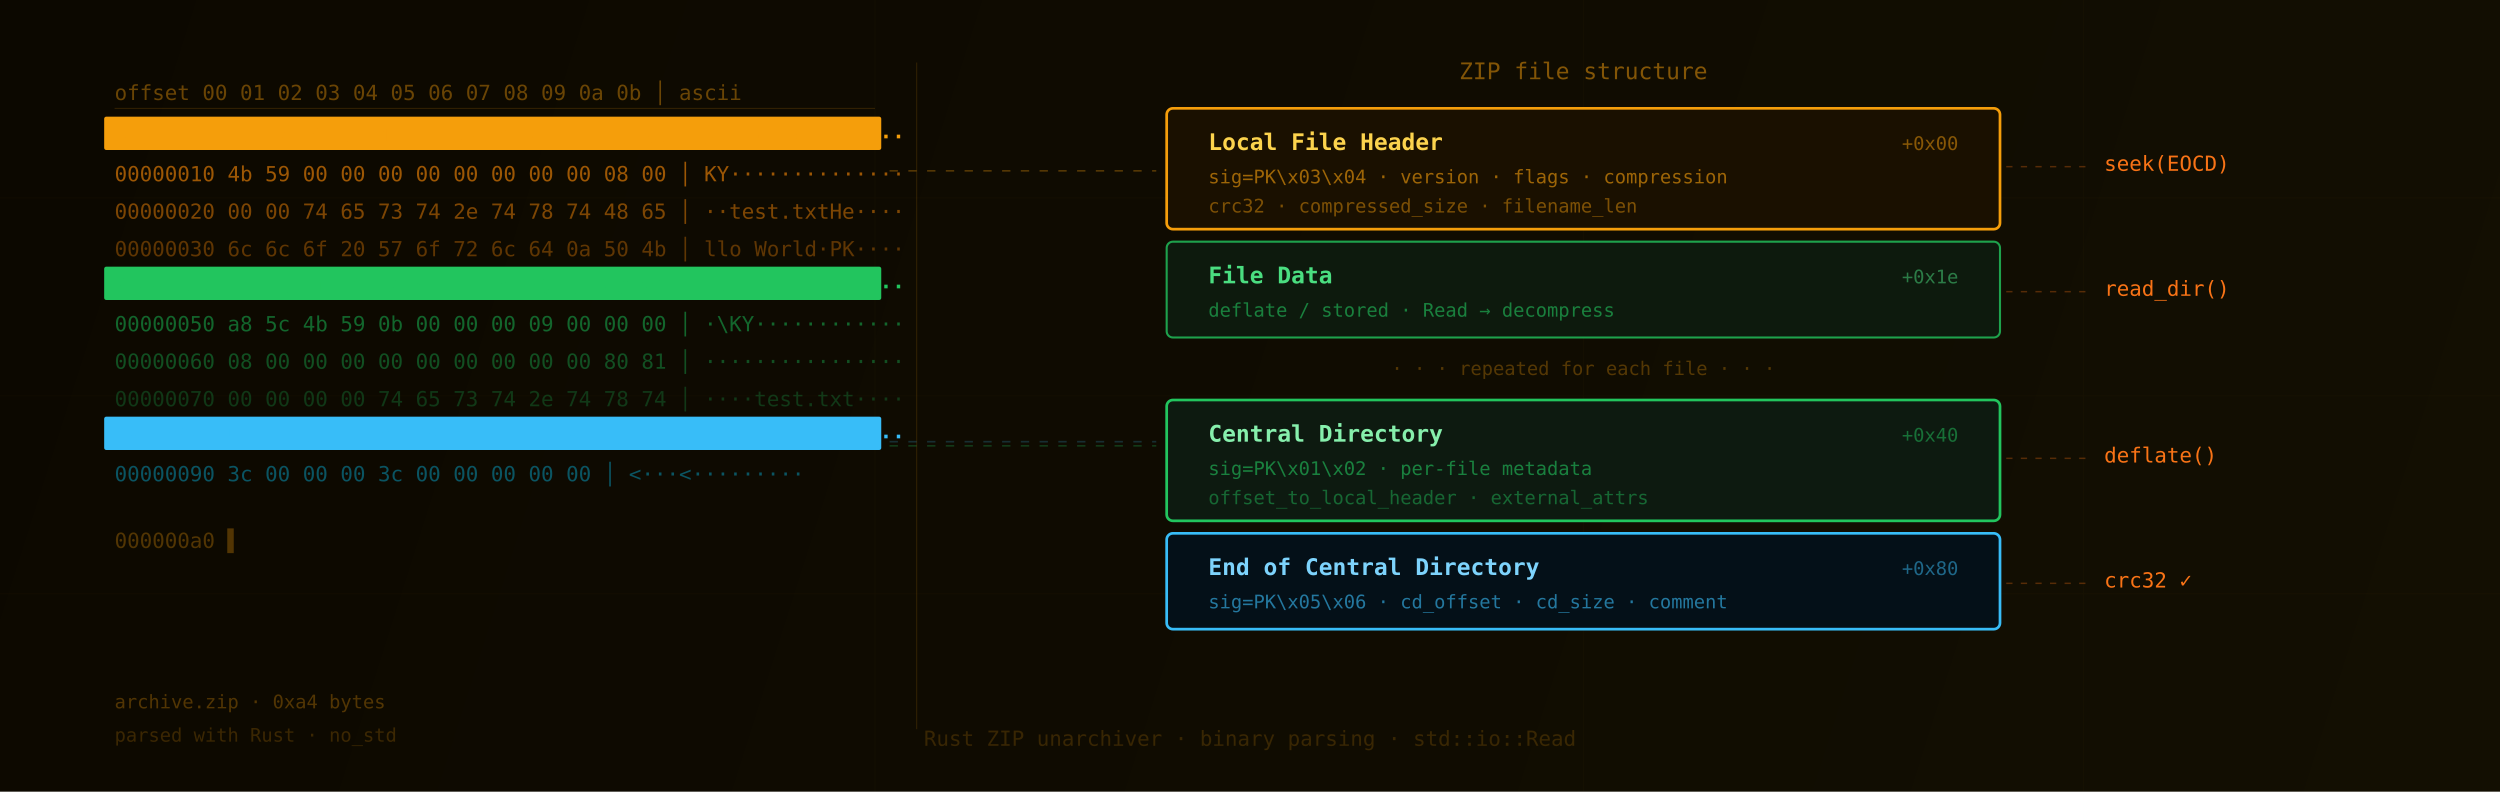
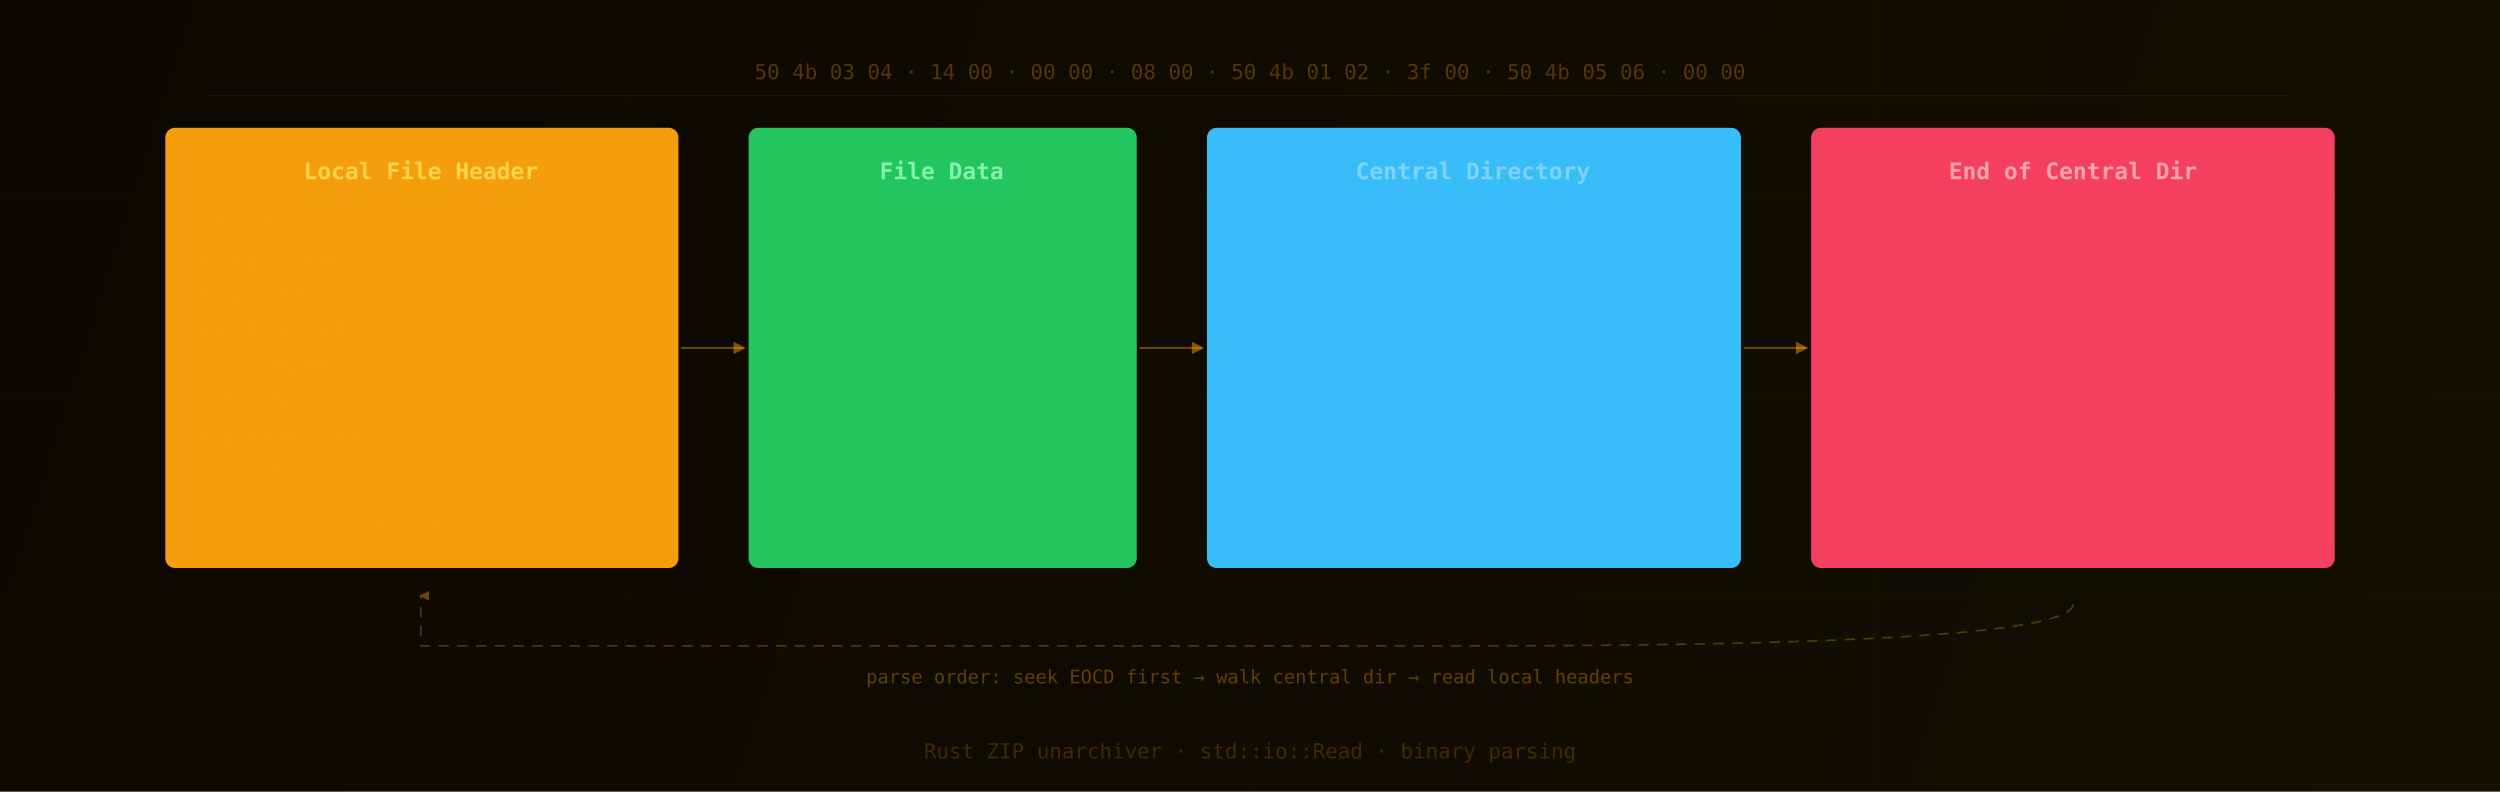
<svg xmlns="http://www.w3.org/2000/svg" viewBox="0 0 1200 380" width="100%" preserveAspectRatio="xMidYMid slice">
  <defs>
    <linearGradient id="z-bg" x1="0" y1="0" x2="1200" y2="380" gradientUnits="userSpaceOnUse">
      <stop offset="0%" stop-color="#0c0800" />
      <stop offset="100%" stop-color="#130f02" />
    </linearGradient>
    <filter id="z-gf">
      <feGaussianBlur in="SourceGraphic" stdDeviation="3" result="b" />
      <feMerge>
        <feMergeNode in="b" />
        <feMergeNode in="SourceGraphic" />
      </feMerge>
    </filter>
  </defs>
  <style>
-     .z-hl  { animation: z-hl 4s ease-in-out infinite; }
-     .z-hl2 { animation: z-hl 4s ease-in-out infinite; animation-delay: 1s; }
-     .z-hl3 { animation: z-hl 4s ease-in-out infinite; animation-delay: 2s; }
-     .z-hl4 { animation: z-hl 4s ease-in-out infinite; animation-delay: 3s; }
+     .z-s1 { animation: z-hl 4.8s ease-in-out infinite; }
+     .z-s2 { animation: z-hl 4.8s ease-in-out infinite; animation-delay: 1.2s; }
+     .z-s3 { animation: z-hl 4.8s ease-in-out infinite; animation-delay: 2.4s; }
+     .z-s4 { animation: z-hl 4.8s ease-in-out infinite; animation-delay: 3.6s; }
    .z-blink { animation: z-blink 1.1s step-end infinite; }
-     .z-lbl  { animation: z-breathe 3s ease-in-out infinite; }
-     .z-lbl2 { animation: z-breathe 3s ease-in-out infinite; animation-delay: .8s; }
-     .z-lbl3 { animation: z-breathe 3s ease-in-out infinite; animation-delay: 1.6s; }
-     .z-lbl4 { animation: z-breathe 3s ease-in-out infinite; animation-delay: 2.4s; }
-     @keyframes z-hl      { 0%,100%{opacity:.15} 50%{opacity:.35} }
+     .z-lbl { animation: z-breathe 3s ease-in-out infinite; }
+     @keyframes z-hl      { 0%,100%{opacity:.18} 50%{opacity:.45} }
    @keyframes z-blink   { 0%,100%{opacity:1} 50%{opacity:0} }
    @keyframes z-breathe { 0%,100%{opacity:.4} 50%{opacity:.85} }
  </style>
  <rect width="1200" height="380" fill="url(#z-bg)" />
-   <g stroke="#f59e0b" stroke-width=".4" opacity=".025">
+   <g stroke="#f59e0b" stroke-width=".4" opacity=".03">
    <line x1="0" y1="95" x2="1200" y2="95" />
    <line x1="0" y1="190" x2="1200" y2="190" />
    <line x1="0" y1="285" x2="1200" y2="285" />
-     <line x1="420" y1="0" x2="420" y2="380" />
-     <line x1="760" y1="0" x2="760" y2="380" />
-     <line x1="1000" y1="0" x2="1000" y2="380" />
+     <line x1="300" y1="0" x2="300" y2="380" />
+     <line x1="600" y1="0" x2="600" y2="380" />
+     <line x1="900" y1="0" x2="900" y2="380" />
  </g>
-   <text x="55" y="48" fill="#f59e0b" font-family="IBM Plex Mono,monospace" font-size="10" opacity=".4">offset    00 01 02 03  04 05 06 07  08 09 0a 0b  │ ascii</text>
-   <line x1="55" y1="52" x2="420" y2="52" stroke="#f59e0b" stroke-width=".4" stroke-opacity=".2" />
-   <rect x="50" y="56" width="373" height="16" rx="1" fill="#f59e0b" class="z-hl" />
-   <text x="55" y="69" fill="#f59e0b" font-family="IBM Plex Mono,monospace" font-size="10" font-weight="700">00000000  50 4b 03 04  14 00 00 00  08 00 a8 5c  │ PK··············</text>
-   <text x="55" y="87" fill="#d97706" font-family="IBM Plex Mono,monospace" font-size="10" opacity=".7">00000010  4b 59 00 00  00 00 00 00  00 00 08 00  │ KY··············</text>
-   <text x="55" y="105" fill="#d97706" font-family="IBM Plex Mono,monospace" font-size="10" opacity=".55">00000020  00 00 74 65  73 74 2e 74  78 74 48 65  │ ··test.txtHe····</text>
-   <text x="55" y="123" fill="#d97706" font-family="IBM Plex Mono,monospace" font-size="10" opacity=".4">00000030  6c 6c 6f 20  57 6f 72 6c  64 0a 50 4b  │ llo World·PK····</text>
-   <rect x="50" y="128" width="373" height="16" rx="1" fill="#22c55e" class="z-hl2" />
-   <text x="55" y="141" fill="#22c55e" font-family="IBM Plex Mono,monospace" font-size="10" font-weight="700">00000040  50 4b 01 02  14 03 14 00  00 00 08 00  │ PK··············</text>
-   <text x="55" y="159" fill="#16a34a" font-family="IBM Plex Mono,monospace" font-size="10" opacity=".6">00000050  a8 5c 4b 59  0b 00 00 00  09 00 00 00  │ ·\KY············</text>
-   <text x="55" y="177" fill="#16a34a" font-family="IBM Plex Mono,monospace" font-size="10" opacity=".45">00000060  08 00 00 00  00 00 00 00  00 00 80 81  │ ················</text>
-   <text x="55" y="195" fill="#16a34a" font-family="IBM Plex Mono,monospace" font-size="10" opacity=".3">00000070  00 00 00 00  74 65 73 74  2e 74 78 74  │ ····test.txt····</text>
-   <rect x="50" y="200" width="373" height="16" rx="1" fill="#38bdf8" class="z-hl3" />
-   <text x="55" y="213" fill="#38bdf8" font-family="IBM Plex Mono,monospace" font-size="10" font-weight="700">00000080  50 4b 05 06  00 00 00 00  01 00 01 00  │ PK··············</text>
-   <text x="55" y="231" fill="#0891b2" font-family="IBM Plex Mono,monospace" font-size="10" opacity=".55">00000090  3c 00 00 00  3c 00 00 00  00 00        │ &lt;···&lt;·········</text>
-   <text x="55" y="263" fill="#f59e0b" font-family="IBM Plex Mono,monospace" font-size="10" opacity=".3">000000a0  <tspan class="z-blink">▌</tspan>
+   <text x="600" y="38" text-anchor="middle" fill="#f59e0b" font-family="IBM Plex Mono,monospace" font-size="10" opacity=".3">
+     50 4b 03 04 · 14 00 · 00 00 · 08 00 · 50 4b 01 02 · 3f 00 · 50 4b 05 06 · 00 00
  </text>
-   <text x="55" y="340" fill="#f59e0b" font-family="IBM Plex Mono,monospace" font-size="9" opacity=".3">archive.zip · 0xa4 bytes</text>
-   <text x="55" y="356" fill="#f59e0b" font-family="IBM Plex Mono,monospace" font-size="9" opacity=".2">parsed with Rust · no_std</text>
-   <line x1="440" y1="30" x2="440" y2="350" stroke="#f59e0b" stroke-width=".5" stroke-opacity=".15" />
-   <text x="760" y="38" text-anchor="middle" fill="#f59e0b" font-family="IBM Plex Mono,monospace" font-size="11" opacity=".5">ZIP file structure</text>
-   <rect x="560" y="52" width="400" height="58" rx="3" fill="#1a1000" stroke="#f59e0b" stroke-width="1.3" class="z-hl" />
-   <text x="580" y="72" fill="#fcd34d" font-family="IBM Plex Mono,monospace" font-size="11" font-weight="700">Local File Header</text>
-   <text x="580" y="88" fill="#f59e0b" font-family="IBM Plex Mono,monospace" font-size="9" opacity=".6">sig=PK\x03\x04 · version · flags · compression</text>
-   <text x="580" y="102" fill="#f59e0b" font-family="IBM Plex Mono,monospace" font-size="9" opacity=".45">crc32 · compressed_size · filename_len</text>
-   <text x="940" y="72" text-anchor="end" fill="#f59e0b" font-family="IBM Plex Mono,monospace" font-size="9" opacity=".5">+0x00</text>
-   <rect x="560" y="116" width="400" height="46" rx="3" fill="#0d1a0d" stroke="#22c55e" stroke-width="1" stroke-opacity=".8" />
-   <text x="580" y="136" fill="#4ade80" font-family="IBM Plex Mono,monospace" font-size="11" font-weight="700">File Data</text>
-   <text x="580" y="152" fill="#22c55e" font-family="IBM Plex Mono,monospace" font-size="9" opacity=".6">deflate / stored · Read → decompress</text>
-   <text x="940" y="136" text-anchor="end" fill="#4ade80" font-family="IBM Plex Mono,monospace" font-size="9" opacity=".5">+0x1e</text>
-   <text x="760" y="180" text-anchor="middle" fill="#f59e0b" font-family="IBM Plex Mono,monospace" font-size="9" opacity=".3">· · · repeated for each file · · ·</text>
-   <rect x="560" y="192" width="400" height="58" rx="3" fill="#0d1a10" stroke="#22c55e" stroke-width="1.3" class="z-hl2" />
-   <text x="580" y="212" fill="#86efac" font-family="IBM Plex Mono,monospace" font-size="11" font-weight="700">Central Directory</text>
-   <text x="580" y="228" fill="#22c55e" font-family="IBM Plex Mono,monospace" font-size="9" opacity=".6">sig=PK\x01\x02 · per-file metadata</text>
-   <text x="580" y="242" fill="#22c55e" font-family="IBM Plex Mono,monospace" font-size="9" opacity=".45">offset_to_local_header · external_attrs</text>
-   <text x="940" y="212" text-anchor="end" fill="#22c55e" font-family="IBM Plex Mono,monospace" font-size="9" opacity=".5">+0x40</text>
-   <rect x="560" y="256" width="400" height="46" rx="3" fill="#041018" stroke="#38bdf8" stroke-width="1.3" class="z-hl3" />
-   <text x="580" y="276" fill="#7dd3fc" font-family="IBM Plex Mono,monospace" font-size="11" font-weight="700">End of Central Directory</text>
-   <text x="580" y="292" fill="#38bdf8" font-family="IBM Plex Mono,monospace" font-size="9" opacity=".6">sig=PK\x05\x06 · cd_offset · cd_size · comment</text>
-   <text x="940" y="276" text-anchor="end" fill="#38bdf8" font-family="IBM Plex Mono,monospace" font-size="9" opacity=".5">+0x80</text>
-   <text x="1010" y="82" fill="#f97316" font-family="IBM Plex Mono,monospace" font-size="10" class="z-lbl">seek(EOCD)</text>
-   <text x="1010" y="142" fill="#f97316" font-family="IBM Plex Mono,monospace" font-size="10" class="z-lbl2">read_dir()</text>
-   <text x="1010" y="222" fill="#f97316" font-family="IBM Plex Mono,monospace" font-size="10" class="z-lbl3">deflate()</text>
-   <text x="1010" y="282" fill="#f97316" font-family="IBM Plex Mono,monospace" font-size="10" class="z-lbl4">crc32 ✓</text>
-   <line x1="963" y1="80" x2="1005" y2="80" stroke="#f97316" stroke-width=".7" stroke-opacity=".3" stroke-dasharray="3 4" />
-   <line x1="963" y1="140" x2="1005" y2="140" stroke="#f97316" stroke-width=".7" stroke-opacity=".3" stroke-dasharray="3 4" />
-   <line x1="963" y1="220" x2="1005" y2="220" stroke="#f97316" stroke-width=".7" stroke-opacity=".3" stroke-dasharray="3 4" />
-   <line x1="963" y1="280" x2="1005" y2="280" stroke="#f97316" stroke-width=".7" stroke-opacity=".3" stroke-dasharray="3 4" />
-   <path d="M 427 82 C 480 82 520 82 555 82" fill="none" stroke="#f59e0b" stroke-width=".8" stroke-opacity=".3" stroke-dasharray="4 5" />
-   <path d="M 427 214 C 480 214 520 214 555 214" fill="none" stroke="#22c55e" stroke-width=".8" stroke-opacity=".25" stroke-dasharray="4 5" />
-   <path d="M 427 212 C 480 212 520 212 555 212" fill="none" stroke="#38bdf8" stroke-width=".8" stroke-opacity=".2" stroke-dasharray="4 5" />
-   <text x="600" y="358" text-anchor="middle" fill="#f59e0b" font-family="IBM Plex Mono,monospace" font-size="10" opacity=".18">Rust ZIP unarchiver · binary parsing · std::io::Read</text>
+   <line x1="100" y1="46" x2="1100" y2="46" stroke="#f59e0b" stroke-width=".4" stroke-opacity=".12" />
+   <rect x="80" y="62" width="245" height="210" rx="4" fill="#1a1000" stroke="#f59e0b" stroke-width="1.3" class="z-s1" />
+   <rect x="80" y="62" width="245" height="210" rx="4" fill="#f59e0b" class="z-s1" />
+   <text x="202" y="86" text-anchor="middle" fill="#fcd34d" font-family="IBM Plex Mono,monospace" font-size="11" font-weight="700">Local File Header</text>
+   <line x1="95" y1="93" x2="310" y2="93" stroke="#f59e0b" stroke-width=".5" stroke-opacity=".3" />
+   <text x="96" y="110" fill="#f59e0b" font-family="IBM Plex Mono,monospace" font-size="9" opacity=".7">sig    PK\x03\x04</text>
+   <text x="96" y="127" fill="#f59e0b" font-family="IBM Plex Mono,monospace" font-size="9" opacity=".7">version     0x14</text>
+   <text x="96" y="144" fill="#f59e0b" font-family="IBM Plex Mono,monospace" font-size="9" opacity=".7">flags       0x00</text>
+   <text x="96" y="161" fill="#f59e0b" font-family="IBM Plex Mono,monospace" font-size="9" opacity=".7">compression    8</text>
+   <text x="96" y="178" fill="#f59e0b" font-family="IBM Plex Mono,monospace" font-size="9" opacity=".5">crc32  0x5948..</text>
+   <text x="96" y="195" fill="#f59e0b" font-family="IBM Plex Mono,monospace" font-size="9" opacity=".5">comp_size   0x0b</text>
+   <text x="96" y="212" fill="#f59e0b" font-family="IBM Plex Mono,monospace" font-size="9" opacity=".5">fname_len   0x08</text>
+   <text x="96" y="229" fill="#f59e0b" font-family="IBM Plex Mono,monospace" font-size="9" opacity=".35">fname  test.txt</text>
+   <text x="202" y="256" text-anchor="middle" fill="#f59e0b" font-family="IBM Plex Mono,monospace" font-size="8" opacity=".4">+0x00 · 30 bytes</text>
+   <path d="M 327 167 L 357 167" fill="none" stroke="#f59e0b" stroke-width="1" stroke-opacity=".4" marker-end="url(#arr)" />
+   <rect x="360" y="62" width="185" height="210" rx="4" fill="#0d180d" stroke="#22c55e" stroke-width="1.3" class="z-s2" />
+   <rect x="360" y="62" width="185" height="210" rx="4" fill="#22c55e" class="z-s2" />
+   <text x="452" y="86" text-anchor="middle" fill="#86efac" font-family="IBM Plex Mono,monospace" font-size="11" font-weight="700">File Data</text>
+   <line x1="375" y1="93" x2="530" y2="93" stroke="#22c55e" stroke-width=".5" stroke-opacity=".3" />
+   <text x="376" y="120" fill="#22c55e" font-family="IBM Plex Mono,monospace" font-size="9" opacity=".7">deflate stream</text>
+   <text x="376" y="140" fill="#22c55e" font-family="IBM Plex Mono,monospace" font-size="9" opacity=".55">78 9c cb 48</text>
+   <text x="376" y="157" fill="#22c55e" font-family="IBM Plex Mono,monospace" font-size="9" opacity=".55">cd c9 c9 57</text>
+   <text x="376" y="174" fill="#22c55e" font-family="IBM Plex Mono,monospace" font-size="9" opacity=".55">08 cf 2f ca</text>
+   <text x="376" y="195" fill="#22c55e" font-family="IBM Plex Mono,monospace" font-size="9" opacity=".35">Read + inflate()</text>
+   <text x="452" y="256" text-anchor="middle" fill="#22c55e" font-family="IBM Plex Mono,monospace" font-size="8" opacity=".4">+0x1e · n bytes</text>
+   <path d="M 547 167 L 577 167" fill="none" stroke="#f59e0b" stroke-width="1" stroke-opacity=".4" marker-end="url(#arr)" />
+   <rect x="580" y="62" width="255" height="210" rx="4" fill="#0d1820" stroke="#38bdf8" stroke-width="1.3" class="z-s3" />
+   <rect x="580" y="62" width="255" height="210" rx="4" fill="#38bdf8" class="z-s3" />
+   <text x="707" y="86" text-anchor="middle" fill="#7dd3fc" font-family="IBM Plex Mono,monospace" font-size="11" font-weight="700">Central Directory</text>
+   <line x1="595" y1="93" x2="820" y2="93" stroke="#38bdf8" stroke-width=".5" stroke-opacity=".3" />
+   <text x="596" y="110" fill="#38bdf8" font-family="IBM Plex Mono,monospace" font-size="9" opacity=".7">sig    PK\x01\x02</text>
+   <text x="596" y="127" fill="#38bdf8" font-family="IBM Plex Mono,monospace" font-size="9" opacity=".7">ver_made    0x14</text>
+   <text x="596" y="144" fill="#38bdf8" font-family="IBM Plex Mono,monospace" font-size="9" opacity=".7">ver_needed  0x14</text>
+   <text x="596" y="161" fill="#38bdf8" font-family="IBM Plex Mono,monospace" font-size="9" opacity=".7">disk_num      0</text>
+   <text x="596" y="178" fill="#38bdf8" font-family="IBM Plex Mono,monospace" font-size="9" opacity=".5">lhdr_offset 0x00</text>
+   <text x="596" y="195" fill="#38bdf8" font-family="IBM Plex Mono,monospace" font-size="9" opacity=".5">ext_attrs  0x81</text>
+   <text x="596" y="212" fill="#38bdf8" font-family="IBM Plex Mono,monospace" font-size="9" opacity=".35">fname  test.txt</text>
+   <text x="707" y="256" text-anchor="middle" fill="#38bdf8" font-family="IBM Plex Mono,monospace" font-size="8" opacity=".4">+0x40 · 46 bytes</text>
+   <path d="M 837 167 L 867 167" fill="none" stroke="#f59e0b" stroke-width="1" stroke-opacity=".4" marker-end="url(#arr)" />
+   <rect x="870" y="62" width="250" height="210" rx="4" fill="#12060a" stroke="#f43f5e" stroke-width="1.3" class="z-s4" />
+   <rect x="870" y="62" width="250" height="210" rx="4" fill="#f43f5e" class="z-s4" />
+   <text x="995" y="86" text-anchor="middle" fill="#fda4af" font-family="IBM Plex Mono,monospace" font-size="11" font-weight="700">End of Central Dir</text>
+   <line x1="885" y1="93" x2="1105" y2="93" stroke="#f43f5e" stroke-width=".5" stroke-opacity=".3" />
+   <text x="886" y="110" fill="#f43f5e" font-family="IBM Plex Mono,monospace" font-size="9" opacity=".7">sig    PK\x05\x06</text>
+   <text x="886" y="127" fill="#f43f5e" font-family="IBM Plex Mono,monospace" font-size="9" opacity=".7">disk_num    0x00</text>
+   <text x="886" y="144" fill="#f43f5e" font-family="IBM Plex Mono,monospace" font-size="9" opacity=".7">num_entries 0x01</text>
+   <text x="886" y="161" fill="#f43f5e" font-family="IBM Plex Mono,monospace" font-size="9" opacity=".7">cd_size     0x2e</text>
+   <text x="886" y="178" fill="#f43f5e" font-family="IBM Plex Mono,monospace" font-size="9" opacity=".5">cd_offset   0x40</text>
+   <text x="886" y="195" fill="#f43f5e" font-family="IBM Plex Mono,monospace" font-size="9" opacity=".5">comment_len 0x00</text>
+   <text x="886" y="215" fill="#f43f5e" font-family="IBM Plex Mono,monospace" font-size="9" opacity=".35">← seek here first</text>
+   <text x="995" y="256" text-anchor="middle" fill="#f43f5e" font-family="IBM Plex Mono,monospace" font-size="8" opacity=".4">+0x80 · 22 bytes</text>
+   <path d="M 995 290 Q 995 310 707 310 Q 452 310 202 310 L 202 286" fill="none" stroke="#f59e0b" stroke-width=".8" stroke-opacity=".3" stroke-dasharray="5 4" marker-end="url(#arr-up)" />
+   <text x="600" y="328" text-anchor="middle" fill="#f59e0b" font-family="IBM Plex Mono,monospace" font-size="9" opacity=".35">parse order: seek EOCD first → walk central dir → read local headers</text>
+   <defs>
+     <marker id="arr" markerWidth="6" markerHeight="6" refX="5" refY="3" orient="auto">
+       <path d="M0,0 L0,6 L6,3z" fill="#f59e0b" opacity=".5" />
+     </marker>
+     <marker id="arr-up" markerWidth="6" markerHeight="6" refX="3" refY="1" orient="auto">
+       <path d="M0,6 L6,6 L3,0z" fill="#f59e0b" opacity=".4" />
+     </marker>
+   </defs>
+   <text x="600" y="364" text-anchor="middle" fill="#f59e0b" font-family="IBM Plex Mono,monospace" font-size="10" opacity=".2">Rust ZIP unarchiver · std::io::Read · binary parsing</text>
</svg>
